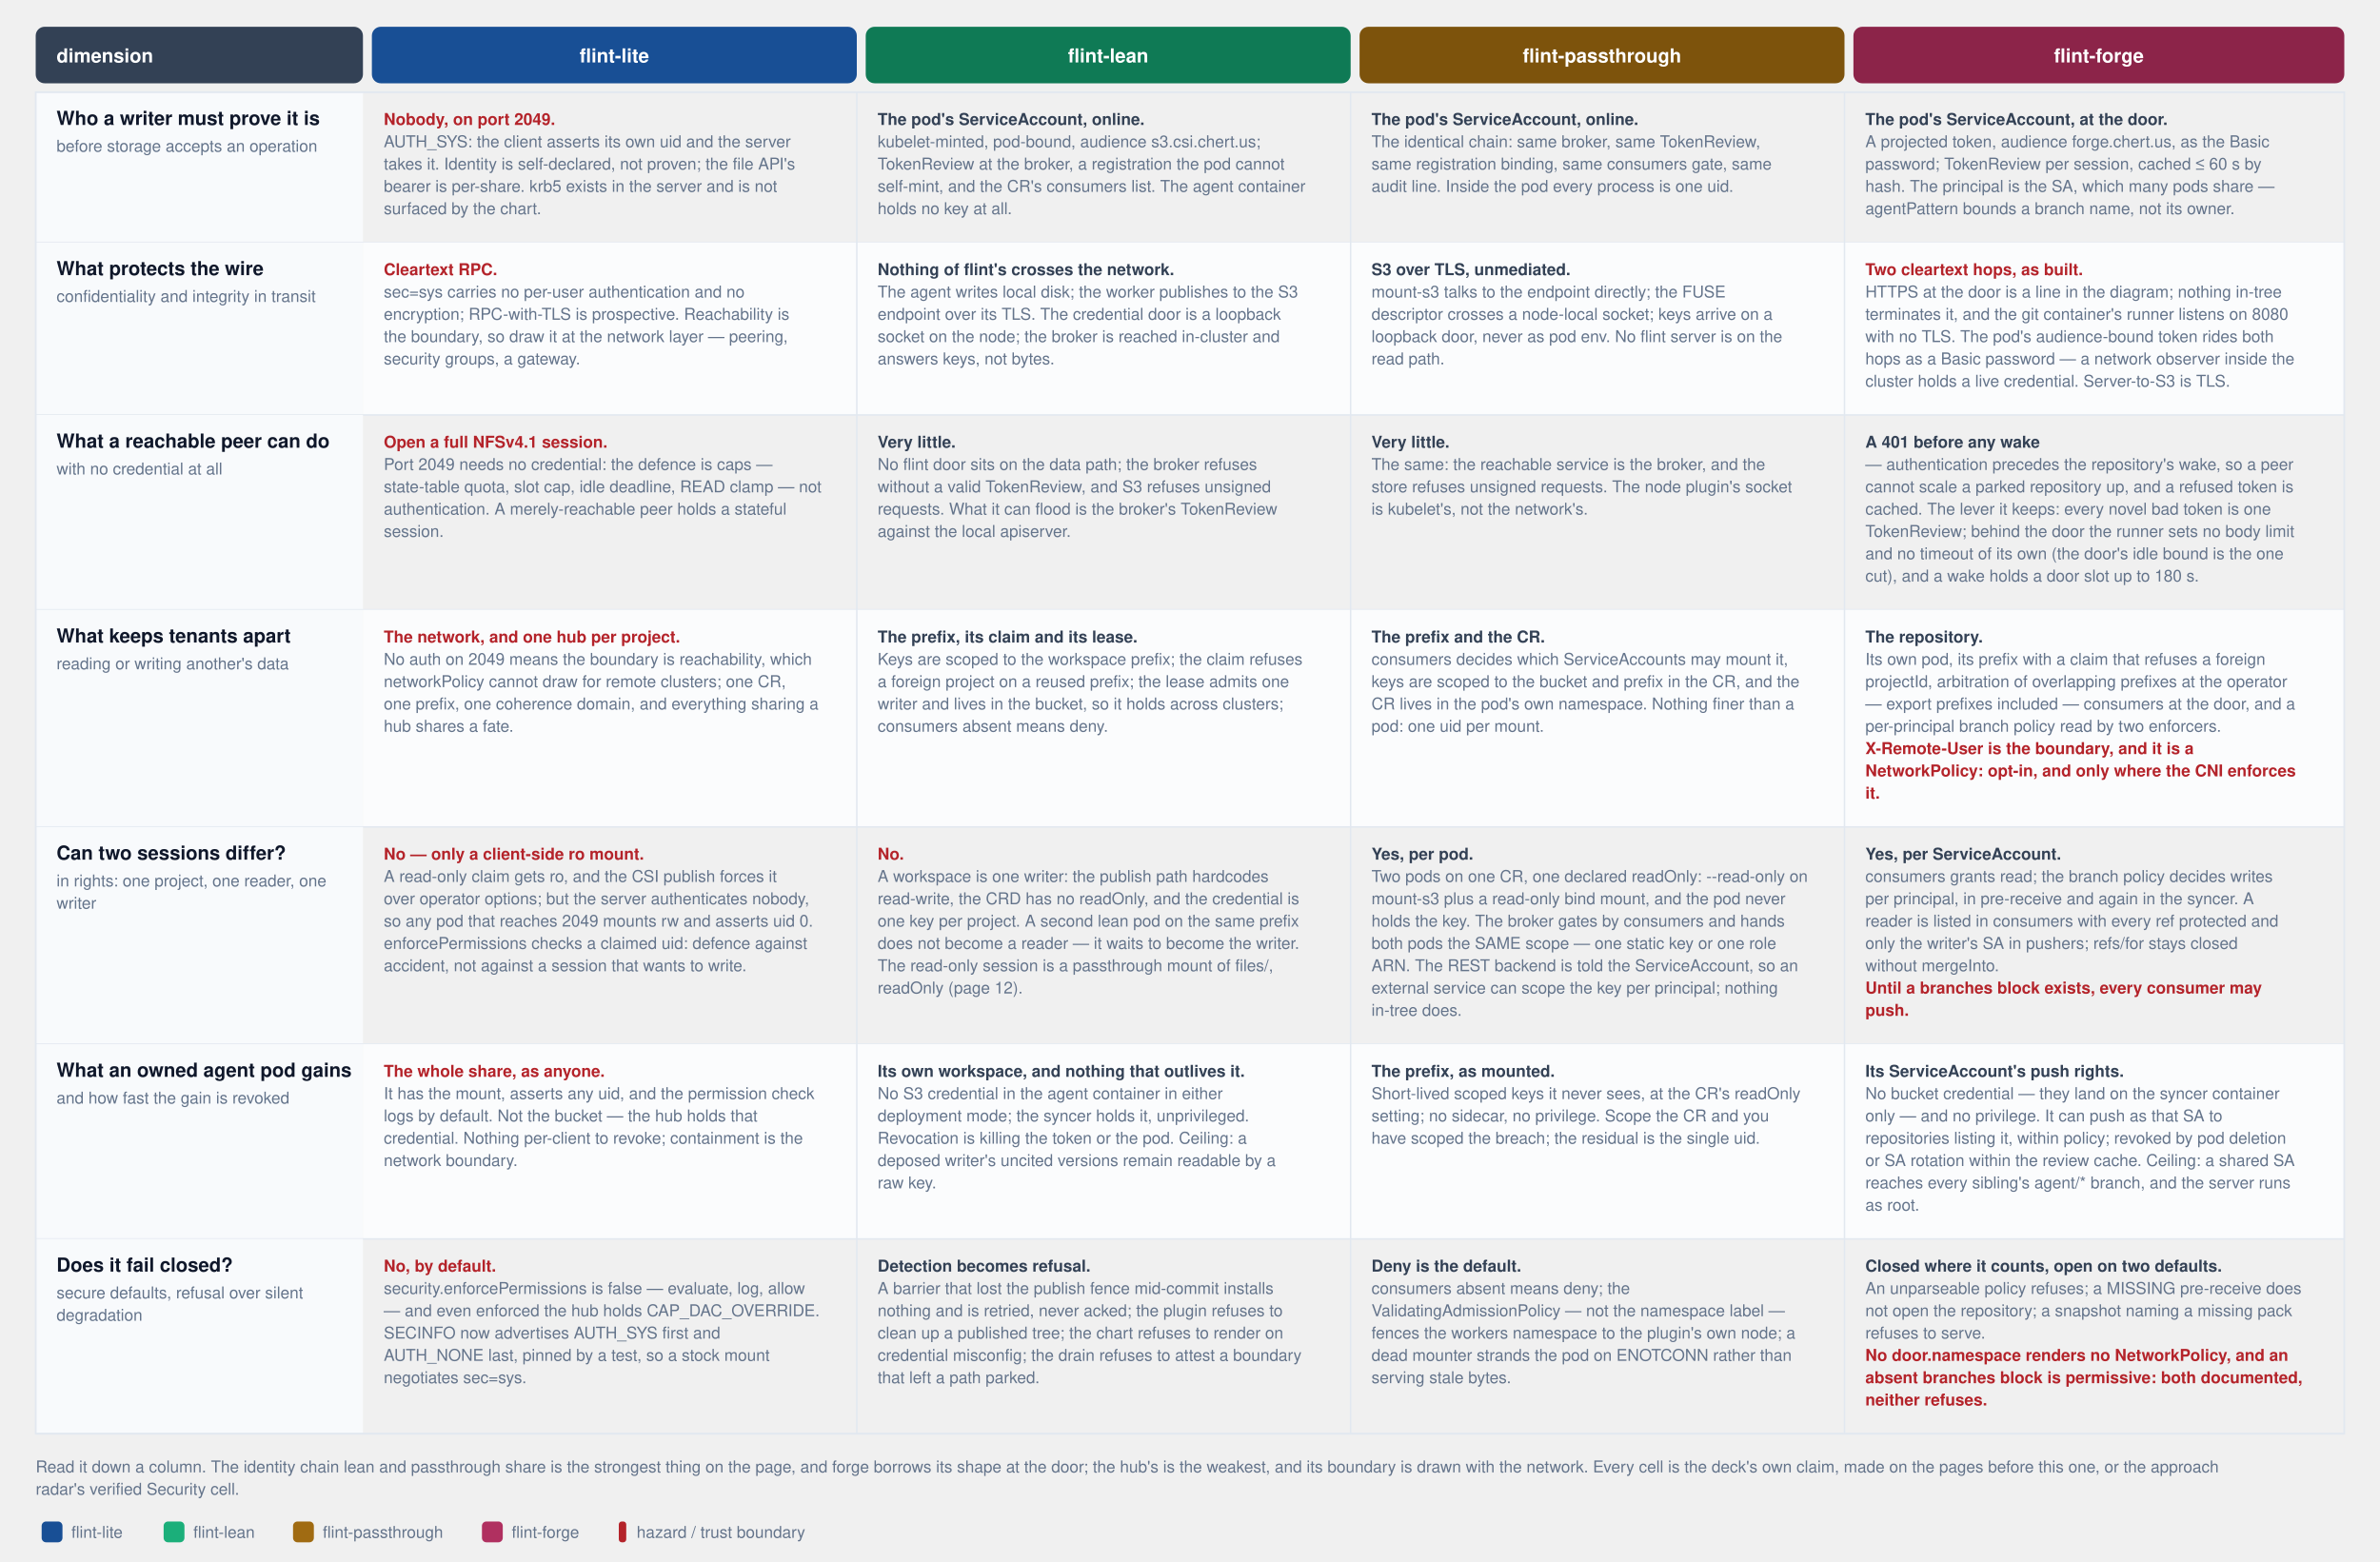
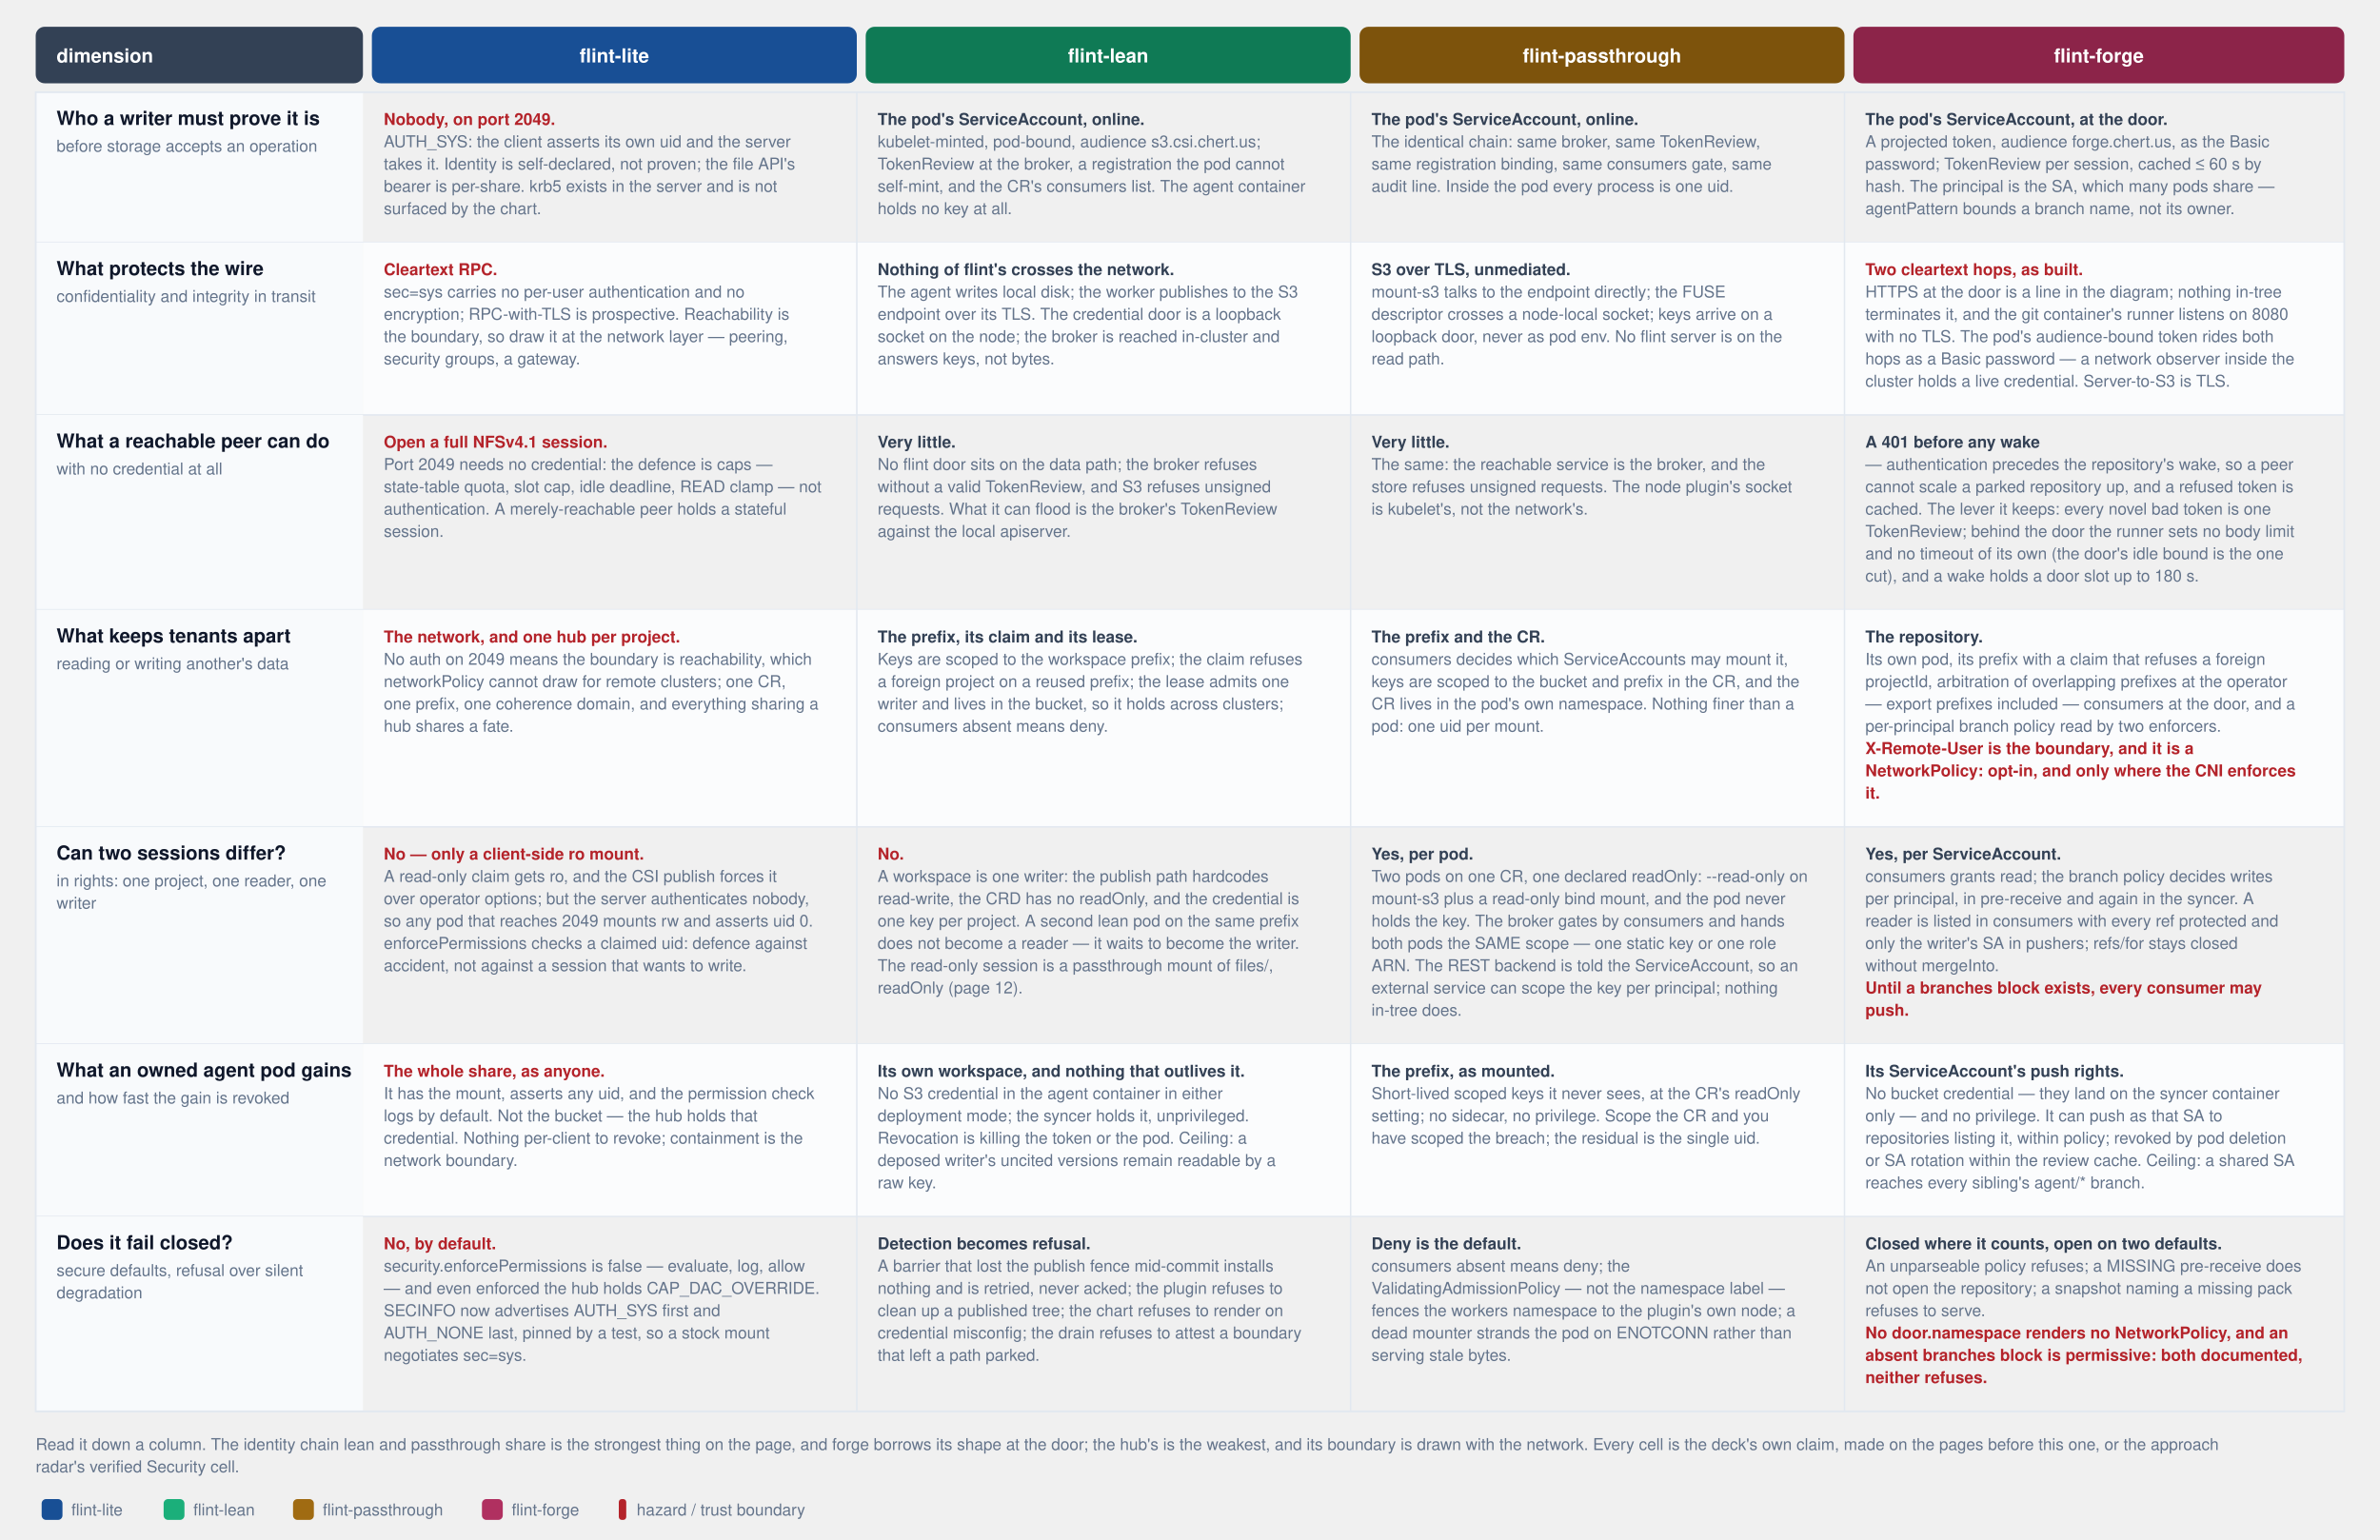
- <svg xmlns="http://www.w3.org/2000/svg" viewBox="0 0 1600 1050" role="img" aria-label="The security posture of the four front ends across seven questions: how a writer proves who it is, what protects the wire, what a credential-less peer can do, what keeps tenants apart, whether two sessions on one project can hold different rights, what an attacker who owns an agent pod gains, and whether the posture fails closed under operator error. flint-lite's port 2049 authenticates nobody and its boundary is the network; flint-lean and flint-passthrough prove the pod's ServiceAccount to a broker and hand out short-lived scoped keys; flint-forge proves the same ServiceAccount at a door and rides two cleartext hops inside the cluster.">
+ <svg xmlns="http://www.w3.org/2000/svg" viewBox="0 0 1600 1035" role="img" aria-label="The security posture of the four front ends across seven questions: how a writer proves who it is, what protects the wire, what a credential-less peer can do, what keeps tenants apart, whether two sessions on one project can hold different rights, what an attacker who owns an agent pod gains, and whether the posture fails closed under operator error. flint-lite's port 2049 authenticates nobody and its boundary is the network; flint-lean and flint-passthrough prove the pod's ServiceAccount to a broker and hand out short-lived scoped keys; flint-forge proves the same ServiceAccount at a door and rides two cleartext hops inside the cluster.">
  <style>
  text{font-family:"Helvetica Neue",Helvetica,Arial,sans-serif;fill:#0f172a}
  .t1{font-size:17.0px;font-weight:600}
  .t2{font-size:13.0px;font-weight:600}
  .t3{font-size:12.0px}
  .t3b{font-size:12.0px;font-weight:600;fill:#334155}
  .t4{font-size:11.0px;fill:#64748b}
  .t4b{font-size:11.0px;font-weight:600;fill:#334155}
  .mono{font-family:Menlo,"SF Mono",Consolas,monospace;font-size:10.5px;fill:#334155}
  .mute{fill:#64748b}
  .cap{font-size:9.5px;font-weight:600;letter-spacing:.1em;fill:#64748b}
  .num{font-size:11.0px;font-weight:600;fill:#ffffff}
  .on{font-size:13.0px;font-weight:600;fill:#ffffff}
  .onsub{font-size:11.0px;fill:#ffffff;opacity:.85}
  .c-red{fill:#b4232a}
  .c-lite{fill:#184f95} .c-lean{fill:#0f7a55} .c-pass{fill:#7d530c} .c-forge{fill:#8c2449}
  .f-lite{fill:#184f95} .f-lean{fill:#1baf7a} .f-pass{fill:#a06b12} .f-forge{fill:#b03060}
  .f-red{fill:#b4232a} .f-ink{fill:#334155}
  .b-lite{fill:#eef3fa;stroke:#184f95;stroke-width:1.4} .b-lean{fill:#ecf8f2;stroke:#1baf7a;stroke-width:1.4} .b-pass{fill:#faf3e6;stroke:#a06b12;stroke-width:1.4} .b-forge{fill:#faedf2;stroke:#b03060;stroke-width:1.4}
  .hd-lite{fill:#184f95} .hd-lean{fill:#0f7a55} .hd-pass{fill:#7d530c} .hd-forge{fill:#8c2449}
  .hd-lbl{fill:#334155}
  .l-lite{stroke:#184f95;stroke-width:2.2;fill:none} .l-lean{stroke:#1baf7a;stroke-width:2.2;fill:none} .l-pass{stroke:#a06b12;stroke-width:2.2;fill:none} .l-forge{stroke:#b03060;stroke-width:2.2;fill:none}
  .l-ctl{stroke:#94a3b8;stroke-width:1.6;fill:none}
  .l-ink{stroke:#334155;stroke-width:2.2;fill:none}
  .l-red{stroke:#b4232a;stroke-width:2.2;fill:none}
  .bx{fill:#ffffff;stroke:#e2e8f0;stroke-width:1.4}
  .panel{fill:#f8fafc;stroke:#e2e8f0;stroke-width:1.4}
  .s3{fill:#f1f5f9;stroke:#64748b;stroke-width:1.6}
  .grp{fill:none;stroke:#94a3b8;stroke-width:1.3;stroke-dasharray:7 5}
  .hair{stroke:#e2e8f0;stroke-width:1}
  .lbl{fill:#f8fafc} .rowb{fill:#fbfcfd}
  .frame{fill:none;stroke:#e2e8f0;stroke-width:1.2}
  .halo{fill:#ffffff}
  .chip{fill:#f8fafc;stroke:#e2e8f0;stroke-width:1}
  .chip-red{fill:#b4232a}
  .chip-lite{fill:#184f95} .chip-lean{fill:#0f7a55} .chip-pass{fill:#7d530c} .chip-forge{fill:#8c2449}
  .chip .cap{fill:#334155}
  /* On a filled shape. Last on purpose: a class beats a presentation
     attribute, so this must win over .t4/.cap/.mono. */
  .on,.num,.onsub{fill:#ffffff}
  .cap.on{fill:#ffffff}
</style>
  <defs>
    <marker id="a-lite" viewBox="0 0 10 10" refX="9" refY="5" markerWidth="7" markerHeight="7" orient="auto-start-reverse">
      <path d="M0,0 L10,5 L0,10 z" fill="#184f95" />
    </marker>
    <marker id="a-lean" viewBox="0 0 10 10" refX="9" refY="5" markerWidth="7" markerHeight="7" orient="auto-start-reverse">
      <path d="M0,0 L10,5 L0,10 z" fill="#1baf7a" />
    </marker>
    <marker id="a-pass" viewBox="0 0 10 10" refX="9" refY="5" markerWidth="7" markerHeight="7" orient="auto-start-reverse">
      <path d="M0,0 L10,5 L0,10 z" fill="#a06b12" />
    </marker>
    <marker id="a-forge" viewBox="0 0 10 10" refX="9" refY="5" markerWidth="7" markerHeight="7" orient="auto-start-reverse">
      <path d="M0,0 L10,5 L0,10 z" fill="#b03060" />
    </marker>
    <marker id="a-ctl" viewBox="0 0 10 10" refX="9" refY="5" markerWidth="7" markerHeight="7" orient="auto-start-reverse">
      <path d="M0,0 L10,5 L0,10 z" fill="#94a3b8" />
    </marker>
    <marker id="a-ink" viewBox="0 0 10 10" refX="9" refY="5" markerWidth="7" markerHeight="7" orient="auto-start-reverse">
      <path d="M0,0 L10,5 L0,10 z" fill="#334155" />
    </marker>
    <marker id="a-red" viewBox="0 0 10 10" refX="9" refY="5" markerWidth="7" markerHeight="7" orient="auto-start-reverse">
      <path d="M0,0 L10,5 L0,10 z" fill="#b4232a" />
    </marker>
  </defs>
  <rect x="24" y="18" width="220" height="38" rx="6" class="hd-lbl" />
  <text class="on" x="38" y="42">dimension</text>
  <rect x="250" y="18" width="326" height="38" rx="6" class="hd-lite" />
  <text class="on" x="413" y="42" style="text-anchor:middle">flint-lite</text>
  <rect x="582" y="18" width="326" height="38" rx="6" class="hd-lean" />
  <text class="on" x="745" y="42" style="text-anchor:middle">flint-lean</text>
  <rect x="914" y="18" width="326" height="38" rx="6" class="hd-pass" />
  <text class="on" x="1077" y="42" style="text-anchor:middle">flint-passthrough</text>
  <rect x="1246" y="18" width="330" height="38" rx="6" class="hd-forge" />
  <text class="on" x="1411" y="42" style="text-anchor:middle">flint-forge</text>
  <rect x="24" y="62" width="220" height="101" rx="0" class="lbl" />
  <text class="t2" x="38" y="84">Who a writer must prove it is</text>
  <text class="t4" x="38" y="102">before storage accepts an operation</text>
  <text class="t4b c-red" x="258" y="84">Nobody, on port 2049.</text>
  <text class="t4" x="258" y="99">AUTH_SYS: the client asserts its own uid and the server</text>
  <text class="t4" x="258" y="114">takes it. Identity is self-declared, not proven; the file API's</text>
  <text class="t4" x="258" y="129">bearer is per-share. krb5 exists in the server and is not</text>
  <text class="t4" x="258" y="144">surfaced by the chart.</text>
  <text class="t4b" x="590" y="84">The pod's ServiceAccount, online.</text>
  <text class="t4" x="590" y="99">kubelet-minted, pod-bound, audience s3.csi.chert.us;</text>
  <text class="t4" x="590" y="114">TokenReview at the broker, a registration the pod cannot</text>
  <text class="t4" x="590" y="129">self-mint, and the CR's consumers list. The agent container</text>
  <text class="t4" x="590" y="144">holds no key at all.</text>
  <text class="t4b" x="922" y="84">The pod's ServiceAccount, online.</text>
  <text class="t4" x="922" y="99">The identical chain: same broker, same TokenReview,</text>
  <text class="t4" x="922" y="114">same registration binding, same consumers gate, same</text>
  <text class="t4" x="922" y="129">audit line. Inside the pod every process is one uid.</text>
  <text class="t4b" x="1254" y="84">The pod's ServiceAccount, at the door.</text>
  <text class="t4" x="1254" y="99">A projected token, audience forge.chert.us, as the Basic</text>
  <text class="t4" x="1254" y="114">password; TokenReview per session, cached ≤ 60 s by</text>
  <text class="t4" x="1254" y="129">hash. The principal is the SA, which many pods share —</text>
  <text class="t4" x="1254" y="144">agentPattern bounds a branch name, not its owner.</text>
  <line class="hair" x1="24" y1="163" x2="1576" y2="163" />
  <rect x="24" y="163" width="220" height="116" rx="0" class="lbl" />
  <rect x="244" y="163" width="1332" height="116" rx="0" class="rowb" />
  <text class="t2" x="38" y="185">What protects the wire</text>
  <text class="t4" x="38" y="203">confidentiality and integrity in transit</text>
  <text class="t4b c-red" x="258" y="185">Cleartext RPC.</text>
  <text class="t4" x="258" y="200">sec=sys carries no per-user authentication and no</text>
  <text class="t4" x="258" y="215">encryption; RPC-with-TLS is prospective. Reachability is</text>
  <text class="t4" x="258" y="230">the boundary, so draw it at the network layer — peering,</text>
  <text class="t4" x="258" y="245">security groups, a gateway.</text>
  <text class="t4b" x="590" y="185">Nothing of flint's crosses the network.</text>
  <text class="t4" x="590" y="200">The agent writes local disk; the worker publishes to the S3</text>
  <text class="t4" x="590" y="215">endpoint over its TLS. The credential door is a loopback</text>
  <text class="t4" x="590" y="230">socket on the node; the broker is reached in-cluster and</text>
  <text class="t4" x="590" y="245">answers keys, not bytes.</text>
  <text class="t4b" x="922" y="185">S3 over TLS, unmediated.</text>
  <text class="t4" x="922" y="200">mount-s3 talks to the endpoint directly; the FUSE</text>
  <text class="t4" x="922" y="215">descriptor crosses a node-local socket; keys arrive on a</text>
  <text class="t4" x="922" y="230">loopback door, never as pod env. No flint server is on the</text>
  <text class="t4" x="922" y="245">read path.</text>
  <text class="t4b c-red" x="1254" y="185">Two cleartext hops, as built.</text>
  <text class="t4" x="1254" y="200">HTTPS at the door is a line in the diagram; nothing in-tree</text>
  <text class="t4" x="1254" y="215">terminates it, and the git container's runner listens on 8080</text>
  <text class="t4" x="1254" y="230">with no TLS. The pod's audience-bound token rides both</text>
  <text class="t4" x="1254" y="245">hops as a Basic password — a network observer inside the</text>
  <text class="t4" x="1254" y="260">cluster holds a live credential. Server-to-S3 is TLS.</text>
  <line class="hair" x1="24" y1="279" x2="1576" y2="279" />
  <rect x="24" y="279" width="220" height="131" rx="0" class="lbl" />
  <text class="t2" x="38" y="301">What a reachable peer can do</text>
  <text class="t4" x="38" y="319">with no credential at all</text>
  <text class="t4b c-red" x="258" y="301">Open a full NFSv4.1 session.</text>
  <text class="t4" x="258" y="316">Port 2049 needs no credential: the defence is caps —</text>
  <text class="t4" x="258" y="331">state-table quota, slot cap, idle deadline, READ clamp — not</text>
  <text class="t4" x="258" y="346">authentication. A merely-reachable peer holds a stateful</text>
  <text class="t4" x="258" y="361">session.</text>
  <text class="t4b" x="590" y="301">Very little.</text>
  <text class="t4" x="590" y="316">No flint door sits on the data path; the broker refuses</text>
  <text class="t4" x="590" y="331">without a valid TokenReview, and S3 refuses unsigned</text>
  <text class="t4" x="590" y="346">requests. What it can flood is the broker's TokenReview</text>
  <text class="t4" x="590" y="361">against the local apiserver.</text>
  <text class="t4b" x="922" y="301">Very little.</text>
  <text class="t4" x="922" y="316">The same: the reachable service is the broker, and the</text>
  <text class="t4" x="922" y="331">store refuses unsigned requests. The node plugin's socket</text>
  <text class="t4" x="922" y="346">is kubelet's, not the network's.</text>
  <text class="t4b" x="1254" y="301">A 401 before any wake</text>
  <text class="t4" x="1254" y="316">— authentication precedes the repository's wake, so a peer</text>
  <text class="t4" x="1254" y="331">cannot scale a parked repository up, and a refused token is</text>
  <text class="t4" x="1254" y="346">cached. The lever it keeps: every novel bad token is one</text>
  <text class="t4" x="1254" y="361">TokenReview; behind the door the runner sets no body limit</text>
  <text class="t4" x="1254" y="376">and no timeout of its own (the door's idle bound is the one</text>
  <text class="t4" x="1254" y="391">cut), and a wake holds a door slot up to 180 s.</text>
  <line class="hair" x1="24" y1="410" x2="1576" y2="410" />
  <rect x="24" y="410" width="220" height="146" rx="0" class="lbl" />
  <rect x="244" y="410" width="1332" height="146" rx="0" class="rowb" />
  <text class="t2" x="38" y="432">What keeps tenants apart</text>
  <text class="t4" x="38" y="450">reading or writing another's data</text>
  <text class="t4b c-red" x="258" y="432">The network, and one hub per project.</text>
  <text class="t4" x="258" y="447">No auth on 2049 means the boundary is reachability, which</text>
  <text class="t4" x="258" y="462">networkPolicy cannot draw for remote clusters; one CR,</text>
  <text class="t4" x="258" y="477">one prefix, one coherence domain, and everything sharing a</text>
  <text class="t4" x="258" y="492">hub shares a fate.</text>
  <text class="t4b" x="590" y="432">The prefix, its claim and its lease.</text>
  <text class="t4" x="590" y="447">Keys are scoped to the workspace prefix; the claim refuses</text>
  <text class="t4" x="590" y="462">a foreign project on a reused prefix; the lease admits one</text>
  <text class="t4" x="590" y="477">writer and lives in the bucket, so it holds across clusters;</text>
  <text class="t4" x="590" y="492">consumers absent means deny.</text>
  <text class="t4b" x="922" y="432">The prefix and the CR.</text>
  <text class="t4" x="922" y="447">consumers decides which ServiceAccounts may mount it,</text>
  <text class="t4" x="922" y="462">keys are scoped to the bucket and prefix in the CR, and the</text>
  <text class="t4" x="922" y="477">CR lives in the pod's own namespace. Nothing finer than a</text>
  <text class="t4" x="922" y="492">pod: one uid per mount.</text>
  <text class="t4b" x="1254" y="432">The repository.</text>
  <text class="t4" x="1254" y="447">Its own pod, its prefix with a claim that refuses a foreign</text>
  <text class="t4" x="1254" y="462">projectId, arbitration of overlapping prefixes at the operator</text>
  <text class="t4" x="1254" y="477">— export prefixes included — consumers at the door, and a</text>
  <text class="t4" x="1254" y="492">per-principal branch policy read by two enforcers.</text>
  <text class="t4b c-red" x="1254" y="507">X-Remote-User is the boundary, and it is a</text>
  <text class="t4b c-red" x="1254" y="522">NetworkPolicy: opt-in, and only where the CNI enforces</text>
  <text class="t4b c-red" x="1254" y="537">it.</text>
  <line class="hair" x1="24" y1="556" x2="1576" y2="556" />
  <rect x="24" y="556" width="220" height="146" rx="0" class="lbl" />
  <text class="t2" x="38" y="578">Can two sessions differ?</text>
  <text class="t4" x="38" y="596">in rights: one project, one reader, one</text>
  <text class="t4" x="38" y="611">writer</text>
  <text class="t4b c-red" x="258" y="578">No — only a client-side ro mount.</text>
  <text class="t4" x="258" y="593">A read-only claim gets ro, and the CSI publish forces it</text>
  <text class="t4" x="258" y="608">over operator options; but the server authenticates nobody,</text>
  <text class="t4" x="258" y="623">so any pod that reaches 2049 mounts rw and asserts uid 0.</text>
  <text class="t4" x="258" y="638">enforcePermissions checks a claimed uid: defence against</text>
  <text class="t4" x="258" y="653">accident, not against a session that wants to write.</text>
  <text class="t4b c-red" x="590" y="578">No.</text>
  <text class="t4" x="590" y="593">A workspace is one writer: the publish path hardcodes</text>
  <text class="t4" x="590" y="608">read-write, the CRD has no readOnly, and the credential is</text>
  <text class="t4" x="590" y="623">one key per project. A second lean pod on the same prefix</text>
  <text class="t4" x="590" y="638">does not become a reader — it waits to become the writer.</text>
  <text class="t4" x="590" y="653">The read-only session is a passthrough mount of files/,</text>
  <text class="t4" x="590" y="668">readOnly (page 12).</text>
  <text class="t4b" x="922" y="578">Yes, per pod.</text>
  <text class="t4" x="922" y="593">Two pods on one CR, one declared readOnly: --read-only on</text>
  <text class="t4" x="922" y="608">mount-s3 plus a read-only bind mount, and the pod never</text>
  <text class="t4" x="922" y="623">holds the key. The broker gates by consumers and hands</text>
  <text class="t4" x="922" y="638">both pods the SAME scope — one static key or one role</text>
  <text class="t4" x="922" y="653">ARN. The REST backend is told the ServiceAccount, so an</text>
  <text class="t4" x="922" y="668">external service can scope the key per principal; nothing</text>
  <text class="t4" x="922" y="683">in-tree does.</text>
  <text class="t4b" x="1254" y="578">Yes, per ServiceAccount.</text>
  <text class="t4" x="1254" y="593">consumers grants read; the branch policy decides writes</text>
  <text class="t4" x="1254" y="608">per principal, in pre-receive and again in the syncer. A</text>
  <text class="t4" x="1254" y="623">reader is listed in consumers with every ref protected and</text>
  <text class="t4" x="1254" y="638">only the writer's SA in pushers; refs/for stays closed</text>
  <text class="t4" x="1254" y="653">without mergeInto.</text>
  <text class="t4b c-red" x="1254" y="668">Until a branches block exists, every consumer may</text>
  <text class="t4b c-red" x="1254" y="683">push.</text>
  <line class="hair" x1="24" y1="702" x2="1576" y2="702" />
-   <rect x="24" y="702" width="220" height="131" rx="0" class="lbl" />
-   <rect x="244" y="702" width="1332" height="131" rx="0" class="rowb" />
+   <rect x="24" y="702" width="220" height="116" rx="0" class="lbl" />
+   <rect x="244" y="702" width="1332" height="116" rx="0" class="rowb" />
  <text class="t2" x="38" y="724">What an owned agent pod gains</text>
  <text class="t4" x="38" y="742">and how fast the gain is revoked</text>
  <text class="t4b c-red" x="258" y="724">The whole share, as anyone.</text>
  <text class="t4" x="258" y="739">It has the mount, asserts any uid, and the permission check</text>
  <text class="t4" x="258" y="754">logs by default. Not the bucket — the hub holds that</text>
  <text class="t4" x="258" y="769">credential. Nothing per-client to revoke; containment is the</text>
  <text class="t4" x="258" y="784">network boundary.</text>
  <text class="t4b" x="590" y="724">Its own workspace, and nothing that outlives it.</text>
  <text class="t4" x="590" y="739">No S3 credential in the agent container in either</text>
  <text class="t4" x="590" y="754">deployment mode; the syncer holds it, unprivileged.</text>
  <text class="t4" x="590" y="769">Revocation is killing the token or the pod. Ceiling: a</text>
  <text class="t4" x="590" y="784">deposed writer's uncited versions remain readable by a</text>
  <text class="t4" x="590" y="799">raw key.</text>
  <text class="t4b" x="922" y="724">The prefix, as mounted.</text>
  <text class="t4" x="922" y="739">Short-lived scoped keys it never sees, at the CR's readOnly</text>
  <text class="t4" x="922" y="754">setting; no sidecar, no privilege. Scope the CR and you</text>
  <text class="t4" x="922" y="769">have scoped the breach; the residual is the single uid.</text>
  <text class="t4b" x="1254" y="724">Its ServiceAccount's push rights.</text>
  <text class="t4" x="1254" y="739">No bucket credential — they land on the syncer container</text>
  <text class="t4" x="1254" y="754">only — and no privilege. It can push as that SA to</text>
  <text class="t4" x="1254" y="769">repositories listing it, within policy; revoked by pod deletion</text>
  <text class="t4" x="1254" y="784">or SA rotation within the review cache. Ceiling: a shared SA</text>
-   <text class="t4" x="1254" y="799">reaches every sibling's agent/* branch, and the server runs</text>
-   <text class="t4" x="1254" y="814">as root.</text>
-   <line class="hair" x1="24" y1="833" x2="1576" y2="833" />
-   <rect x="24" y="833" width="220" height="131" rx="0" class="lbl" />
-   <text class="t2" x="38" y="855">Does it fail closed?</text>
-   <text class="t4" x="38" y="873">secure defaults, refusal over silent</text>
-   <text class="t4" x="38" y="888">degradation</text>
-   <text class="t4b c-red" x="258" y="855">No, by default.</text>
-   <text class="t4" x="258" y="870">security.enforcePermissions is false — evaluate, log, allow</text>
-   <text class="t4" x="258" y="885">— and even enforced the hub holds CAP_DAC_OVERRIDE.</text>
-   <text class="t4" x="258" y="900">SECINFO now advertises AUTH_SYS first and</text>
-   <text class="t4" x="258" y="915">AUTH_NONE last, pinned by a test, so a stock mount</text>
-   <text class="t4" x="258" y="930">negotiates sec=sys.</text>
-   <text class="t4b" x="590" y="855">Detection becomes refusal.</text>
-   <text class="t4" x="590" y="870">A barrier that lost the publish fence mid-commit installs</text>
-   <text class="t4" x="590" y="885">nothing and is retried, never acked; the plugin refuses to</text>
-   <text class="t4" x="590" y="900">clean up a published tree; the chart refuses to render on</text>
-   <text class="t4" x="590" y="915">credential misconfig; the drain refuses to attest a boundary</text>
-   <text class="t4" x="590" y="930">that left a path parked.</text>
-   <text class="t4b" x="922" y="855">Deny is the default.</text>
-   <text class="t4" x="922" y="870">consumers absent means deny; the</text>
-   <text class="t4" x="922" y="885">ValidatingAdmissionPolicy — not the namespace label —</text>
-   <text class="t4" x="922" y="900">fences the workers namespace to the plugin's own node; a</text>
-   <text class="t4" x="922" y="915">dead mounter strands the pod on ENOTCONN rather than</text>
-   <text class="t4" x="922" y="930">serving stale bytes.</text>
-   <text class="t4b" x="1254" y="855">Closed where it counts, open on two defaults.</text>
-   <text class="t4" x="1254" y="870">An unparseable policy refuses; a MISSING pre-receive does</text>
-   <text class="t4" x="1254" y="885">not open the repository; a snapshot naming a missing pack</text>
-   <text class="t4" x="1254" y="900">refuses to serve.</text>
-   <text class="t4b c-red" x="1254" y="915">No door.namespace renders no NetworkPolicy, and an</text>
-   <text class="t4b c-red" x="1254" y="930">absent branches block is permissive: both documented,</text>
-   <text class="t4b c-red" x="1254" y="945">neither refuses.</text>
-   <line class="hair" x1="24" y1="964" x2="1576" y2="964" />
-   <rect x="24" y="62" width="1552" height="902" rx="0" class="frame" />
-   <line class="hair" x1="576" y1="62" x2="576" y2="964" />
-   <line class="hair" x1="908" y1="62" x2="908" y2="964" />
-   <line class="hair" x1="1240" y1="62" x2="1240" y2="964" />
-   <text class="t4" x="24" y="990">Read it down a column. The identity chain lean and passthrough share is the strongest thing on the page, and forge borrows its shape at the door; the hub's is the weakest, and its boundary is drawn with the network. Every cell is the deck's own claim, made on the pages before this one, or the approach</text>
-   <text class="t4" x="24" y="1005">radar's verified Security cell.</text>
-   <rect x="28" y="1023" width="14" height="14" rx="3" class="f-lite" />
-   <text class="t4" x="48" y="1034">flint-lite</text>
-   <rect x="110" y="1023" width="14" height="14" rx="3" class="f-lean" />
-   <text class="t4" x="130" y="1034">flint-lean</text>
-   <rect x="197" y="1023" width="14" height="14" rx="3" class="f-pass" />
-   <text class="t4" x="217" y="1034">flint-passthrough</text>
-   <rect x="324" y="1023" width="14" height="14" rx="3" class="f-forge" />
-   <text class="t4" x="344" y="1034">flint-forge</text>
-   <rect x="416" y="1023" width="5" height="14" rx="2" class="f-red" />
-   <text class="t4" x="428" y="1034">hazard / trust boundary</text>
+   <text class="t4" x="1254" y="799">reaches every sibling's agent/* branch.</text>
+   <line class="hair" x1="24" y1="818" x2="1576" y2="818" />
+   <rect x="24" y="818" width="220" height="131" rx="0" class="lbl" />
+   <text class="t2" x="38" y="840">Does it fail closed?</text>
+   <text class="t4" x="38" y="858">secure defaults, refusal over silent</text>
+   <text class="t4" x="38" y="873">degradation</text>
+   <text class="t4b c-red" x="258" y="840">No, by default.</text>
+   <text class="t4" x="258" y="855">security.enforcePermissions is false — evaluate, log, allow</text>
+   <text class="t4" x="258" y="870">— and even enforced the hub holds CAP_DAC_OVERRIDE.</text>
+   <text class="t4" x="258" y="885">SECINFO now advertises AUTH_SYS first and</text>
+   <text class="t4" x="258" y="900">AUTH_NONE last, pinned by a test, so a stock mount</text>
+   <text class="t4" x="258" y="915">negotiates sec=sys.</text>
+   <text class="t4b" x="590" y="840">Detection becomes refusal.</text>
+   <text class="t4" x="590" y="855">A barrier that lost the publish fence mid-commit installs</text>
+   <text class="t4" x="590" y="870">nothing and is retried, never acked; the plugin refuses to</text>
+   <text class="t4" x="590" y="885">clean up a published tree; the chart refuses to render on</text>
+   <text class="t4" x="590" y="900">credential misconfig; the drain refuses to attest a boundary</text>
+   <text class="t4" x="590" y="915">that left a path parked.</text>
+   <text class="t4b" x="922" y="840">Deny is the default.</text>
+   <text class="t4" x="922" y="855">consumers absent means deny; the</text>
+   <text class="t4" x="922" y="870">ValidatingAdmissionPolicy — not the namespace label —</text>
+   <text class="t4" x="922" y="885">fences the workers namespace to the plugin's own node; a</text>
+   <text class="t4" x="922" y="900">dead mounter strands the pod on ENOTCONN rather than</text>
+   <text class="t4" x="922" y="915">serving stale bytes.</text>
+   <text class="t4b" x="1254" y="840">Closed where it counts, open on two defaults.</text>
+   <text class="t4" x="1254" y="855">An unparseable policy refuses; a MISSING pre-receive does</text>
+   <text class="t4" x="1254" y="870">not open the repository; a snapshot naming a missing pack</text>
+   <text class="t4" x="1254" y="885">refuses to serve.</text>
+   <text class="t4b c-red" x="1254" y="900">No door.namespace renders no NetworkPolicy, and an</text>
+   <text class="t4b c-red" x="1254" y="915">absent branches block is permissive: both documented,</text>
+   <text class="t4b c-red" x="1254" y="930">neither refuses.</text>
+   <line class="hair" x1="24" y1="949" x2="1576" y2="949" />
+   <rect x="24" y="62" width="1552" height="887" rx="0" class="frame" />
+   <line class="hair" x1="576" y1="62" x2="576" y2="949" />
+   <line class="hair" x1="908" y1="62" x2="908" y2="949" />
+   <line class="hair" x1="1240" y1="62" x2="1240" y2="949" />
+   <text class="t4" x="24" y="975">Read it down a column. The identity chain lean and passthrough share is the strongest thing on the page, and forge borrows its shape at the door; the hub's is the weakest, and its boundary is drawn with the network. Every cell is the deck's own claim, made on the pages before this one, or the approach</text>
+   <text class="t4" x="24" y="990">radar's verified Security cell.</text>
+   <rect x="28" y="1008" width="14" height="14" rx="3" class="f-lite" />
+   <text class="t4" x="48" y="1019">flint-lite</text>
+   <rect x="110" y="1008" width="14" height="14" rx="3" class="f-lean" />
+   <text class="t4" x="130" y="1019">flint-lean</text>
+   <rect x="197" y="1008" width="14" height="14" rx="3" class="f-pass" />
+   <text class="t4" x="217" y="1019">flint-passthrough</text>
+   <rect x="324" y="1008" width="14" height="14" rx="3" class="f-forge" />
+   <text class="t4" x="344" y="1019">flint-forge</text>
+   <rect x="416" y="1008" width="5" height="14" rx="2" class="f-red" />
+   <text class="t4" x="428" y="1019">hazard / trust boundary</text>
</svg>
